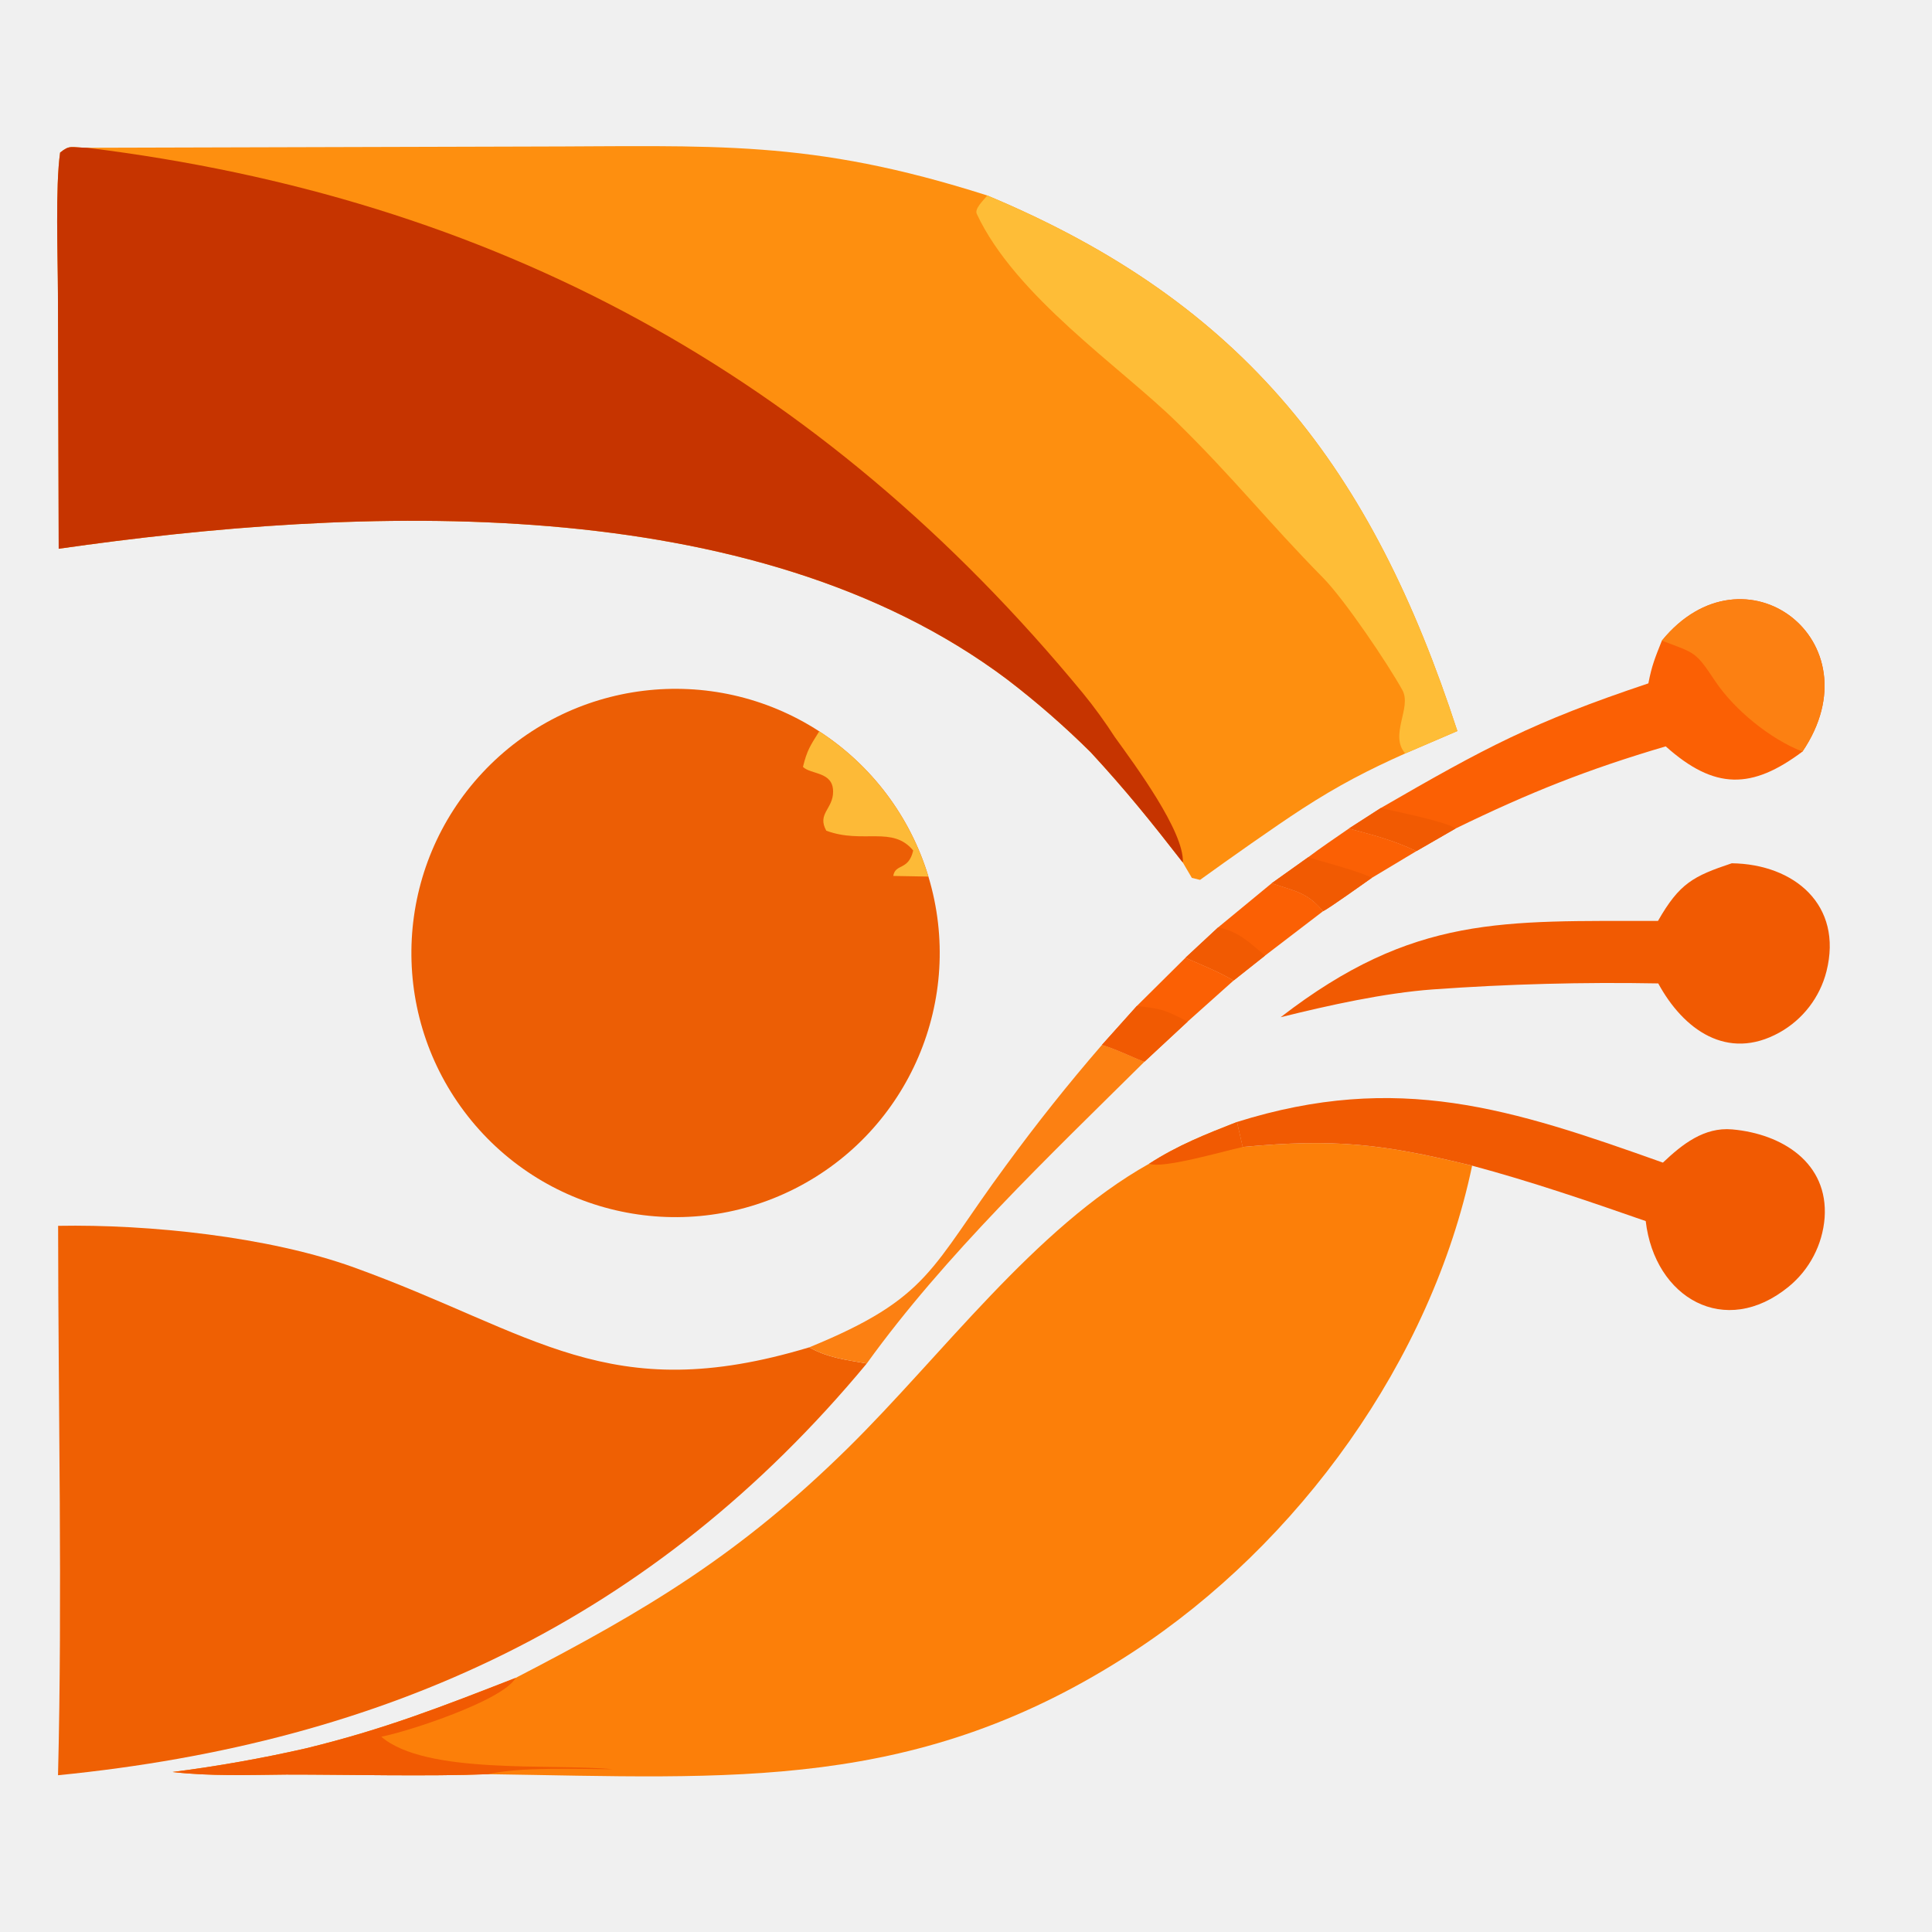
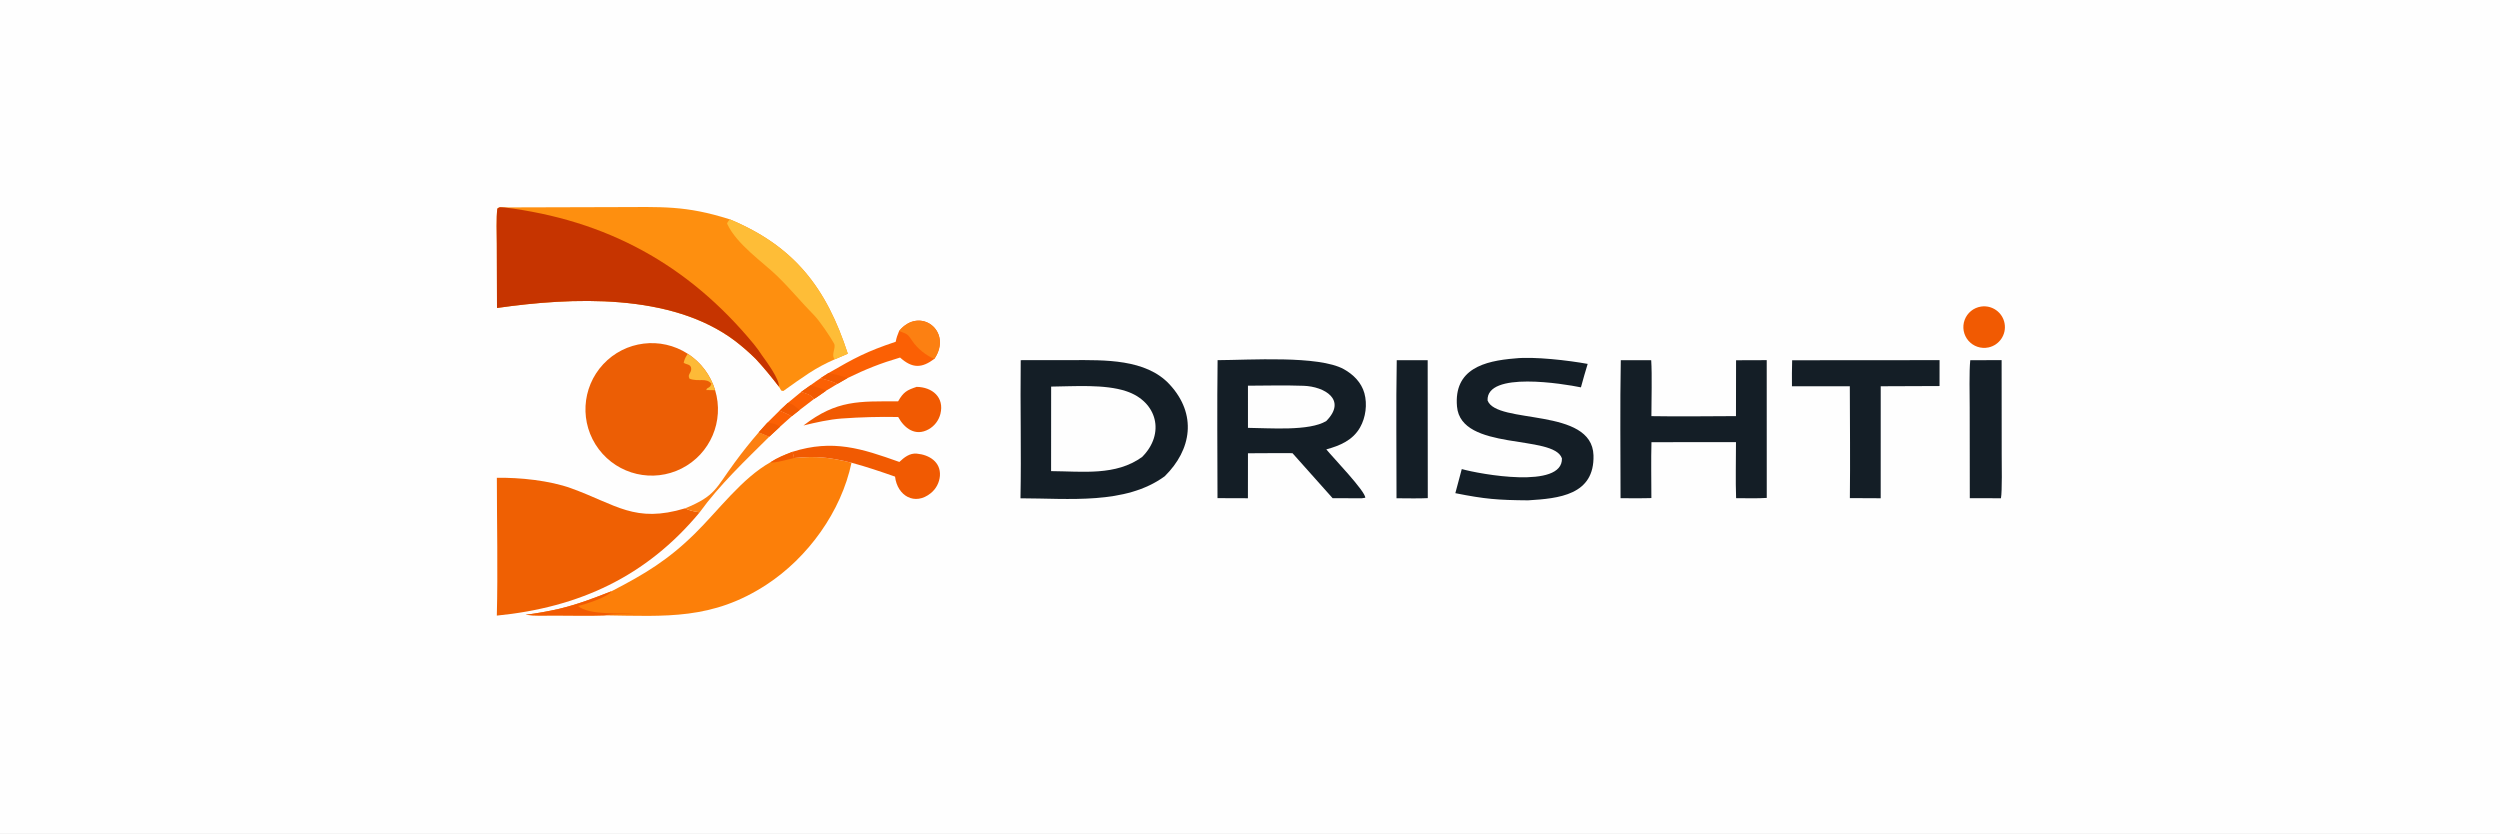
- <svg xmlns="http://www.w3.org/2000/svg" viewBox="419 148 421 421" role="img" aria-label="Drishti">
-   <path d="M437.964 180.2L534.593 179.935C574.806 179.904 595.311 178.216 634.14 190.596C690.376 214.094 717.973 250.18 736.575 307.302L725.211 312.185C717.189 315.769 710.72 319.09 702.792 324.229C696.766 328.135 686.747 335.232 680.503 339.733C679.82 339.569 679.224 339.425 678.716 339.303L676.755 335.962C669.776 326.984 664.365 320.256 656.663 311.912C650.94 306.239 644.86 300.939 638.459 296.045C582.937 254.344 496.912 258.248 431.791 267.578L431.625 211.97C431.596 203.637 431.048 188.776 432.098 181.251C434.233 179.515 434.434 180.148 437.964 180.2Z" fill="#FE8F0F" />
-   <path d="M431.791 267.578L431.625 211.97C431.596 203.637 431.048 188.776 432.098 181.251C434.233 179.515 434.434 180.148 437.964 180.2C526.281 191.089 597.603 229.384 655.035 299.124C657.375 301.964 659.93 305.507 661.919 308.598C666.202 314.546 677.103 329.2 676.755 335.962C669.776 326.984 664.365 320.256 656.663 311.912C650.94 306.239 644.86 300.939 638.459 296.045C582.937 254.344 496.912 258.248 431.791 267.578Z" fill="#C63400" />
-   <path d="M634.14 190.596C690.376 214.094 717.973 250.18 736.575 307.302L725.211 312.185C721.672 308.139 726.712 302.206 724.586 298.367C721.358 292.54 711.974 278.637 707.28 273.877C695.358 261.788 687.922 252.234 675.411 239.975C663.147 227.957 640.198 212.525 631.846 194.6C631.333 193.498 633.181 191.782 634.14 190.596Z" fill="#FEBD37" />
-   <path d="M669.42 401.577C675.672 397.546 681.698 395.177 688.537 392.492L689.784 397.938C709.926 396.062 720.208 397.255 739.79 402.011C730.909 444.394 701.983 484.424 665.853 508.003C618.917 538.635 578.63 535.371 525.42 534.61C512.243 535.131 494.842 534.687 481.39 534.696C473.279 534.772 464.631 535.078 456.611 534.135C466.371 532.887 476.066 531.167 485.66 528.981C502.713 524.827 515.05 519.987 531.368 513.628C560.209 498.713 580.263 486.654 603.681 463.627C624.192 443.46 644.467 415.575 669.42 401.577Z" fill="#FC7F09" />
-   <path d="M485.66 528.981C502.713 524.827 515.05 519.987 531.368 513.628C528.637 518.539 507.946 525.331 502.077 526.442C511.827 534.805 539.102 532.242 552.495 533.535C544.907 533.504 532.28 532.987 525.42 534.61C512.243 535.131 494.842 534.687 481.39 534.696C473.279 534.772 464.631 535.078 456.611 534.135C466.371 532.887 476.066 531.167 485.66 528.981Z" fill="#F15A02" />
-   <path d="M669.42 401.577C675.672 397.546 681.698 395.177 688.537 392.492L689.784 397.938C685.443 398.9 672.216 402.763 669.42 401.577Z" fill="#F15A02" />
-   <path d="M431.664 415.118C451.388 414.759 477.517 417.46 496.097 424.171C535.477 438.395 551.475 454.846 595.336 441.599C599.498 443.901 603.22 444.288 607.879 445.117C561.432 501.054 503.033 527.771 431.642 534.839C432.616 496.412 431.682 453.875 431.664 415.118Z" fill="#EF6003" />
-   <path d="M621.308 339.013C629.382 365.732 617.123 394.393 592.224 407.009C567.326 419.624 536.965 412.559 520.195 390.247C503.425 367.935 505.079 336.806 524.119 316.397C543.159 295.988 574.098 292.18 597.519 307.363C608.942 314.768 617.371 325.982 621.308 339.013Z" fill="#EC5E05" />
-   <path d="M597.519 307.363C608.942 314.768 617.371 325.982 621.308 339.013L613.648 338.876C614.112 336.094 616.967 337.79 617.994 333.337C613.487 327.855 607.051 331.978 599.056 329.018C596.99 325.281 600.556 324.31 600.54 320.493C600.522 316.076 595.753 316.841 593.971 315.114C594.88 311.458 595.505 310.596 597.519 307.363Z" fill="#FDBA37" />
-   <path d="M688.537 392.492C723.653 381.466 748.446 389.621 781.364 401.344C785.568 397.354 790.344 393.563 796.455 394.106C807.35 395.073 817.437 401.383 816.6 413.372C816.145 419.227 813.321 424.642 808.782 428.367C794.875 439.755 779.562 430.825 777.617 414.084C765.268 409.771 752.438 405.39 739.79 402.011C720.208 397.255 709.926 396.062 689.784 397.938L688.537 392.492Z" fill="#F15A02" />
-   <path d="M781.137 287.605C799.039 265.659 828.119 287.583 811.773 311.776C800.784 320.011 792.662 320.196 781.972 310.638C764.898 315.677 752.313 320.682 736.191 328.536L727.656 333.456C722.272 330.957 718.707 330.084 712.944 328.542L719.873 324.083C742.57 310.958 752.995 305.342 778.195 296.912C778.939 292.994 779.696 291.227 781.137 287.605Z" fill="#FB6004" />
-   <path d="M781.137 287.605C799.039 265.659 828.119 287.583 811.773 311.776C804.773 309.068 796.938 302.67 792.807 296.5C788.387 289.898 788.601 290.439 781.137 287.605Z" fill="#FC8012" />
-   <path d="M712.944 328.542L719.873 324.083C723.162 324.841 734.001 326.996 736.191 328.536L727.656 333.456C722.272 330.957 718.707 330.084 712.944 328.542Z" fill="#F15A02" />
-   <path d="M796.37 336.115C810.012 336.298 820.645 345.241 817.001 359.683C815.559 365.345 811.849 370.163 806.744 373.004C795.379 379.308 785.805 372.339 780.346 362.296C763.98 361.992 747.609 362.427 731.283 363.599C720.605 364.376 708.422 367.091 698.061 369.664C727.117 347.22 746.611 348.756 780.291 348.672C784.98 340.469 787.977 338.922 796.37 336.115Z" fill="#F15A02" />
-   <path d="M659.128 375.69C662.408 376.612 667.243 379.07 668.406 379.339C647.759 399.795 624.846 421.558 607.879 445.117C603.22 444.288 599.498 443.901 595.336 441.599C621.813 430.768 621.683 424.334 638.235 401.933C644.837 392.903 651.808 384.148 659.128 375.69Z" fill="#FC8012" />
-   <path d="M696.121 340.462C701.16 342.167 703.873 342.41 707.314 346.554L694.657 356.239L687.816 361.658C684.692 359.783 680.703 358.184 677.32 356.706L684.43 350.098L696.121 340.462Z" fill="#FB6004" />
-   <path d="M684.43 350.098C688.992 351.024 691.134 353.276 694.657 356.239L687.816 361.658C684.692 359.783 680.703 358.184 677.32 356.706L684.43 350.098Z" fill="#F15A02" />
-   <path d="M677.32 356.706C680.703 358.184 684.692 359.783 687.816 361.658L677.783 370.628L668.406 379.339C667.243 379.07 662.408 376.612 659.128 375.69L666.724 367.216L677.32 356.706Z" fill="#FB6004" />
-   <path d="M666.724 367.216C672.061 367.793 673.039 368.109 677.783 370.628L668.406 379.339C667.243 379.07 662.408 376.612 659.128 375.69L666.724 367.216Z" fill="#F15A02" />
-   <path d="M704.037 334.822C706.813 332.709 710.055 330.556 712.944 328.542C718.707 330.084 722.272 330.957 727.656 333.456L717.899 339.312C716.258 340.456 708.596 345.949 707.314 346.554C703.873 342.41 701.16 342.167 696.121 340.462L704.037 334.822Z" fill="#FB6004" />
-   <path d="M704.037 334.822C706.66 335.588 716.162 338.149 717.899 339.312C716.258 340.456 708.596 345.949 707.314 346.554C703.873 342.41 701.16 342.167 696.121 340.462L704.037 334.822Z" fill="#F15A02" />
+ <svg xmlns="http://www.w3.org/2000/svg" width="2172" height="724" viewBox="0 0 2172 724" fill="none">
+   <g clip-path="url(#clip0_2_48)">
+     <path d="M0 0H2172V724H0V0Z" fill="#FEFEFE" />
+     <path d="M437.964 180.2L534.593 179.935C574.806 179.904 595.311 178.216 634.14 190.596C690.376 214.094 717.973 250.18 736.575 307.302L725.211 312.185C717.189 315.769 710.72 319.09 702.792 324.229C696.766 328.135 686.747 335.232 680.503 339.733C679.82 339.569 679.224 339.425 678.716 339.303L676.755 335.962C669.776 326.984 664.365 320.256 656.663 311.912C650.94 306.239 644.86 300.939 638.459 296.045C582.937 254.344 496.912 258.248 431.791 267.578L431.625 211.97C431.596 203.637 431.048 188.776 432.098 181.251C434.233 179.515 434.434 180.148 437.964 180.2Z" fill="#FE8F0F" />
+     <path d="M431.791 267.578L431.625 211.97C431.596 203.637 431.048 188.776 432.098 181.251C434.233 179.515 434.434 180.148 437.964 180.2C526.281 191.089 597.603 229.384 655.035 299.124C657.375 301.964 659.93 305.507 661.919 308.598C666.202 314.546 677.103 329.2 676.755 335.962C669.776 326.984 664.365 320.256 656.663 311.912C650.94 306.239 644.86 300.939 638.459 296.045C582.937 254.344 496.912 258.248 431.791 267.578Z" fill="#C63400" />
+     <path d="M634.14 190.596C690.376 214.094 717.973 250.18 736.575 307.302L725.211 312.185C721.672 308.139 726.712 302.206 724.586 298.367C721.358 292.54 711.974 278.637 707.28 273.877C695.358 261.788 687.922 252.234 675.411 239.975C663.147 227.957 640.198 212.525 631.846 194.6C631.333 193.498 633.181 191.782 634.14 190.596Z" fill="#FEBD37" />
+     <path d="M886.799 312.914L931.227 312.868C959.496 312.827 995.523 311.737 1016.08 333.915C1040.16 359.888 1035.37 390.713 1011.84 413.832C977.782 438.702 928.413 432.956 886.592 432.92C887.377 393.452 886.309 352.658 886.799 312.914Z" fill="#141E26" />
+     <path d="M913.228 335.879C933.35 335.666 959.685 333.643 978.443 339.867C1005.48 348.838 1012.54 376.771 992.246 397.029C969.46 413.52 940.9 409.523 913.187 409.315L913.228 335.879Z" fill="#FEFEFE" />
+     <path d="M669.42 401.577C675.672 397.546 681.698 395.177 688.537 392.492L689.784 397.938C709.926 396.062 720.208 397.255 739.79 402.011C730.909 444.394 701.983 484.424 665.853 508.003C618.917 538.635 578.63 535.371 525.42 534.61C512.243 535.131 494.842 534.687 481.39 534.696C473.279 534.772 464.631 535.078 456.611 534.135C466.371 532.887 476.066 531.167 485.66 528.981C502.713 524.827 515.05 519.987 531.368 513.628C560.209 498.713 580.263 486.654 603.681 463.627C624.192 443.46 644.467 415.575 669.42 401.577Z" fill="#FC7F09" />
+     <path d="M485.66 528.981C502.713 524.827 515.05 519.987 531.368 513.628C528.637 518.539 507.946 525.331 502.077 526.442C511.827 534.805 539.102 532.242 552.495 533.535C544.907 533.504 532.28 532.987 525.42 534.61C512.243 535.131 494.842 534.687 481.39 534.696C473.279 534.772 464.631 535.078 456.611 534.135C466.371 532.887 476.066 531.167 485.66 528.981Z" fill="#F15A02" />
+     <path d="M669.42 401.577C675.672 397.546 681.698 395.177 688.537 392.492L689.784 397.938C685.443 398.9 672.216 402.763 669.42 401.577Z" fill="#F15A02" />
+     <path d="M431.664 415.118C451.388 414.759 477.517 417.46 496.097 424.171C535.477 438.395 551.475 454.846 595.336 441.599C599.498 443.901 603.22 444.288 607.879 445.117C561.432 501.054 503.033 527.771 431.642 534.839C432.616 496.412 431.682 453.875 431.664 415.118Z" fill="#EF6003" />
+     <path d="M1057.85 312.908C1084.94 312.835 1145.69 308.605 1167.54 320.755C1175.78 325.339 1182.81 332.324 1185.38 341.612C1188.03 351.222 1186.56 362.641 1181.65 371.31C1175.29 382.531 1164.18 387.174 1152.3 390.435C1157.99 397.41 1186.48 426.981 1186.14 432.447L1183.25 432.875L1157.81 432.853L1122.9 393.714C1110.11 393.597 1097.05 393.768 1084.23 393.801L1084.19 432.872L1057.76 432.784C1057.71 393.008 1057.33 352.636 1057.85 312.908Z" fill="#141E26" />
+     <path d="M1084.22 335.091C1100.24 334.996 1116.6 334.621 1132.62 335.18C1150.65 335.808 1170.51 347.309 1152.27 365.785C1137.55 374.762 1102.85 371.861 1084.23 371.721L1084.22 335.091Z" fill="#FEFEFE" />
+     <path d="M621.308 339.013C629.382 365.732 617.123 394.393 592.224 407.009C567.326 419.624 536.965 412.559 520.195 390.247C503.425 367.935 505.079 336.806 524.119 316.397C543.159 295.988 574.098 292.18 597.519 307.363C608.942 314.768 617.371 325.982 621.308 339.013Z" fill="#EC5E05" />
+     <path d="M597.519 307.363C608.942 314.768 617.371 325.982 621.308 339.013L613.648 338.876C614.112 336.094 616.967 337.79 617.994 333.337C613.487 327.855 607.051 331.978 599.056 329.018C596.99 325.281 600.556 324.31 600.54 320.493C600.522 316.076 595.753 316.841 593.971 315.114C594.88 311.458 595.505 310.596 597.519 307.363Z" fill="#FDBA37" />
+     <path d="M1408.14 312.92L1434.57 312.971C1435.41 325.843 1434.73 348.007 1434.73 361.548C1458.89 361.967 1483.97 361.579 1508.21 361.52L1508.29 312.987L1534.93 312.897L1534.96 432.584C1527.4 433.132 1516.18 432.826 1508.33 432.806C1507.77 417.82 1508.24 399.364 1508.22 384.121L1434.79 384.166C1434.36 399.708 1434.71 417.05 1434.72 432.725C1426.22 433.018 1416.53 432.824 1407.93 432.846C1407.91 393.226 1407.42 352.445 1408.14 312.92Z" fill="#141E26" />
+     <path d="M1316.16 311.412C1332.63 309.578 1363.08 313.16 1379.37 316.159C1377.37 322.295 1375.32 330.22 1373.51 336.538C1358.63 333.475 1291.31 322.301 1292.4 347.915C1300.3 369.072 1383.22 353.501 1384.42 395.596C1385.41 430.197 1354.13 433.076 1327.62 434.691C1301.4 434.486 1290.1 433.615 1264.4 428.463L1269.99 407.519C1285.59 411.931 1357.91 425.192 1357 398.209C1349.74 377.004 1269.26 392.343 1265.84 353.181C1262.98 320.529 1289.49 313.541 1316.16 311.412Z" fill="#141E26" />
+     <path d="M1557.02 312.988L1685.1 312.895L1685.07 335.384L1633.97 335.585L1633.96 384.25L1633.95 432.883L1607.16 432.755C1607.54 400.616 1607.18 367.777 1607.12 335.582L1556.85 335.58C1556.76 328.049 1556.81 320.517 1557.02 312.988Z" fill="#141E26" />
+     <path d="M1711.77 312.951L1739.01 312.878L1739.08 395.151C1739.08 402.376 1739.56 426.986 1738.43 432.885L1711.36 432.808L1711.27 354.063C1711.27 343.861 1710.73 322.251 1711.77 312.951Z" fill="#141E26" />
+     <path d="M1213.49 312.914L1240.37 312.953L1240.46 432.775C1232.54 433.204 1221.44 432.878 1213.29 432.885C1213.36 393.219 1212.78 352.482 1213.49 312.914Z" fill="#141E26" />
+     <path d="M688.537 392.492C723.653 381.466 748.446 389.621 781.364 401.344C785.568 397.354 790.344 393.563 796.455 394.106C807.35 395.073 817.437 401.383 816.6 413.372C816.145 419.227 813.321 424.642 808.782 428.367C794.875 439.755 779.562 430.825 777.617 414.084C765.268 409.771 752.438 405.39 739.79 402.011C720.208 397.255 709.926 396.062 689.784 397.938L688.537 392.492Z" fill="#F15A02" />
+     <path d="M781.137 287.605C799.039 265.659 828.119 287.583 811.773 311.776C800.784 320.011 792.662 320.196 781.972 310.638C764.898 315.677 752.313 320.682 736.191 328.536L727.656 333.456C722.272 330.957 718.707 330.084 712.944 328.542L719.873 324.083C742.57 310.958 752.995 305.342 778.195 296.912C778.939 292.994 779.696 291.227 781.137 287.605Z" fill="#FB6004" />
+     <path d="M781.137 287.605C799.039 265.659 828.119 287.583 811.773 311.776C804.773 309.068 796.938 302.67 792.807 296.5C788.387 289.898 788.601 290.439 781.137 287.605Z" fill="#FC8012" />
+     <path d="M712.944 328.542L719.873 324.083C723.162 324.841 734.001 326.996 736.191 328.536L727.656 333.456C722.272 330.957 718.707 330.084 712.944 328.542Z" fill="#F15A02" />
+     <path d="M796.37 336.115C810.012 336.298 820.645 345.241 817.001 359.683C815.559 365.345 811.849 370.163 806.744 373.004C795.379 379.308 785.805 372.339 780.346 362.296C763.98 361.992 747.609 362.427 731.283 363.599C720.605 364.376 708.422 367.091 698.061 369.664C727.117 347.22 746.611 348.756 780.291 348.672C784.98 340.469 787.977 338.922 796.37 336.115Z" fill="#F15A02" />
+     <path d="M1721.06 266.358C1730.73 264.86 1739.84 271.342 1741.58 280.973C1743.33 290.604 1737.09 299.873 1727.51 301.871C1721.08 303.21 1714.44 300.959 1710.15 295.991C1705.87 291.023 1704.61 284.12 1706.88 277.963C1709.15 271.805 1714.57 267.362 1721.06 266.358Z" fill="#F15A02" />
+     <path d="M659.128 375.69C662.408 376.612 667.243 379.07 668.406 379.339C647.759 399.795 624.846 421.558 607.879 445.117C603.22 444.288 599.498 443.901 595.336 441.599C621.813 430.768 621.683 424.334 638.235 401.933C644.837 392.903 651.808 384.148 659.128 375.69Z" fill="#FC8012" />
+     <path d="M696.121 340.462C701.16 342.167 703.873 342.41 707.314 346.554L694.657 356.239L687.816 361.658C684.692 359.783 680.703 358.184 677.32 356.706L684.43 350.098L696.121 340.462Z" fill="#FB6004" />
+     <path d="M684.43 350.098C688.992 351.024 691.134 353.276 694.657 356.239L687.816 361.658C684.692 359.783 680.703 358.184 677.32 356.706L684.43 350.098Z" fill="#F15A02" />
+     <path d="M677.32 356.706C680.703 358.184 684.692 359.783 687.816 361.658L677.783 370.628L668.406 379.339C667.243 379.07 662.408 376.612 659.128 375.69L666.724 367.216L677.32 356.706Z" fill="#FB6004" />
+     <path d="M666.724 367.216C672.061 367.793 673.039 368.109 677.783 370.628L668.406 379.339C667.243 379.07 662.408 376.612 659.128 375.69L666.724 367.216Z" fill="#F15A02" />
+     <path d="M704.037 334.822C706.813 332.709 710.055 330.556 712.944 328.542C718.707 330.084 722.272 330.957 727.656 333.456L717.899 339.312C716.258 340.456 708.596 345.949 707.314 346.554C703.873 342.41 701.16 342.167 696.121 340.462L704.037 334.822Z" fill="#FB6004" />
+     <path d="M704.037 334.822C706.66 335.588 716.162 338.149 717.899 339.312C716.258 340.456 708.596 345.949 707.314 346.554C703.873 342.41 701.16 342.167 696.121 340.462L704.037 334.822Z" fill="#F15A02" />
+   </g>
+   <defs>
+     <clipPath id="clip0_2_48">
+       <rect width="2172" height="724" fill="white" />
+     </clipPath>
+   </defs>
</svg>
